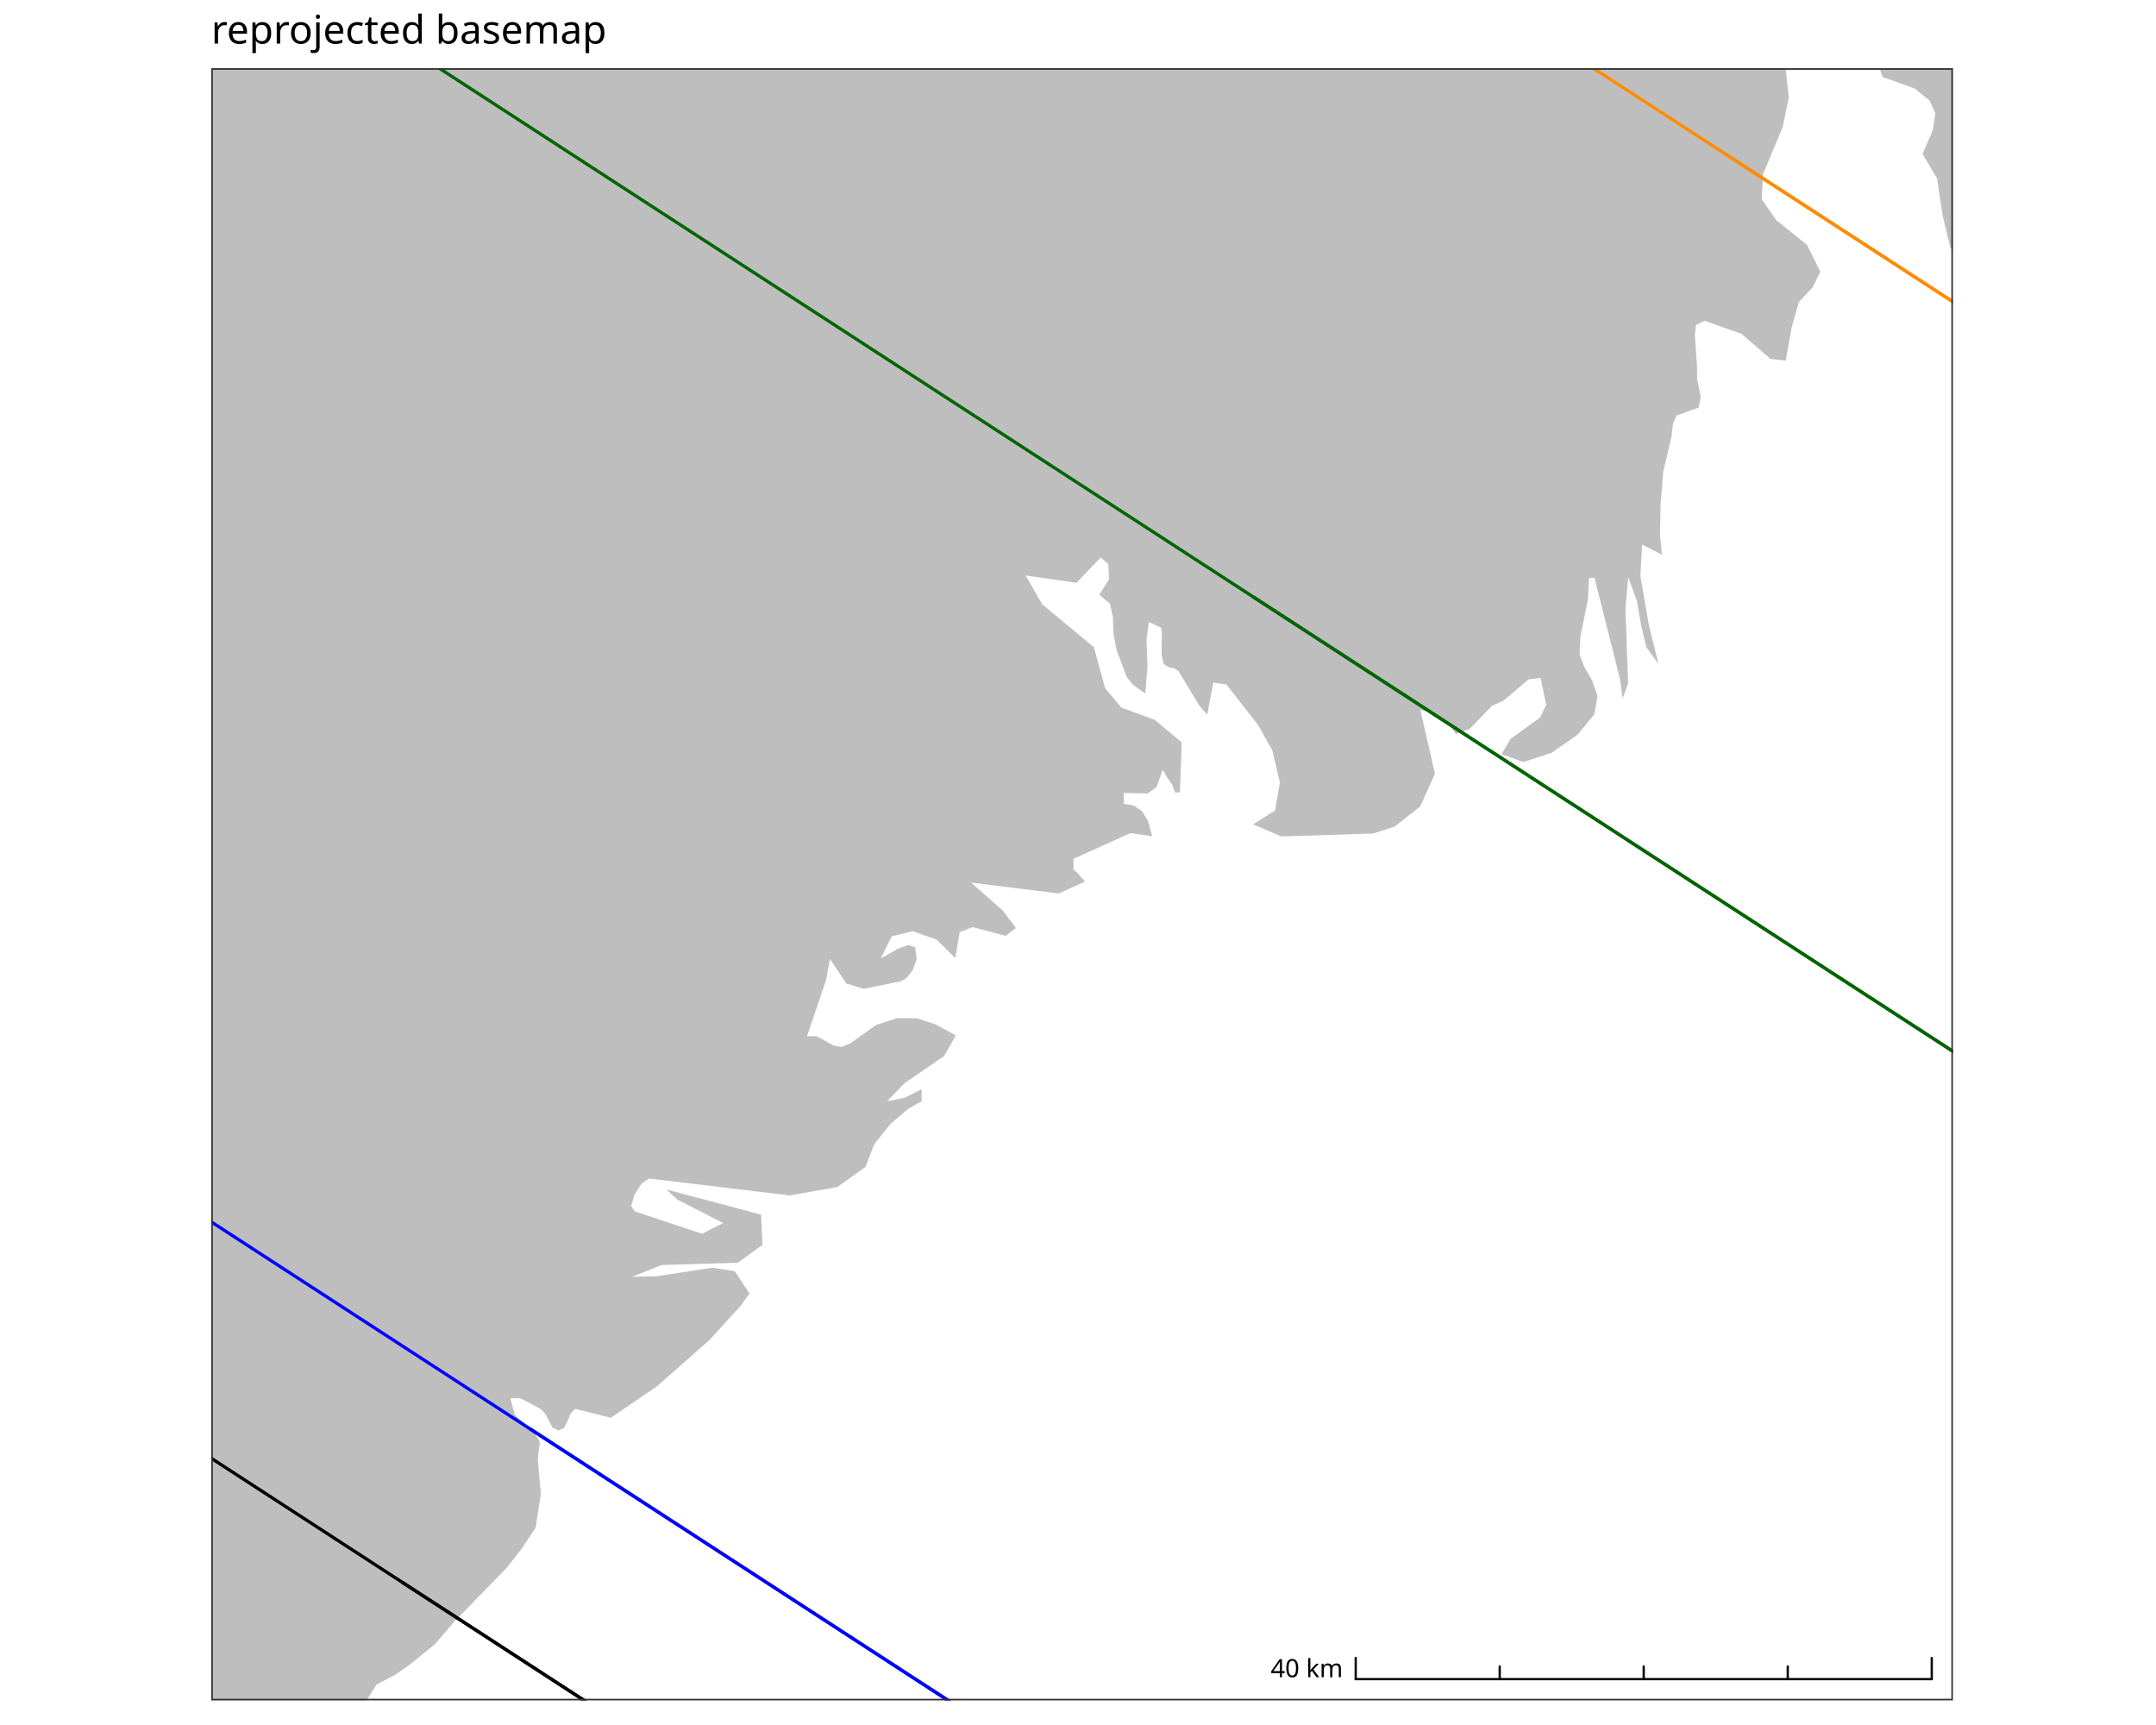
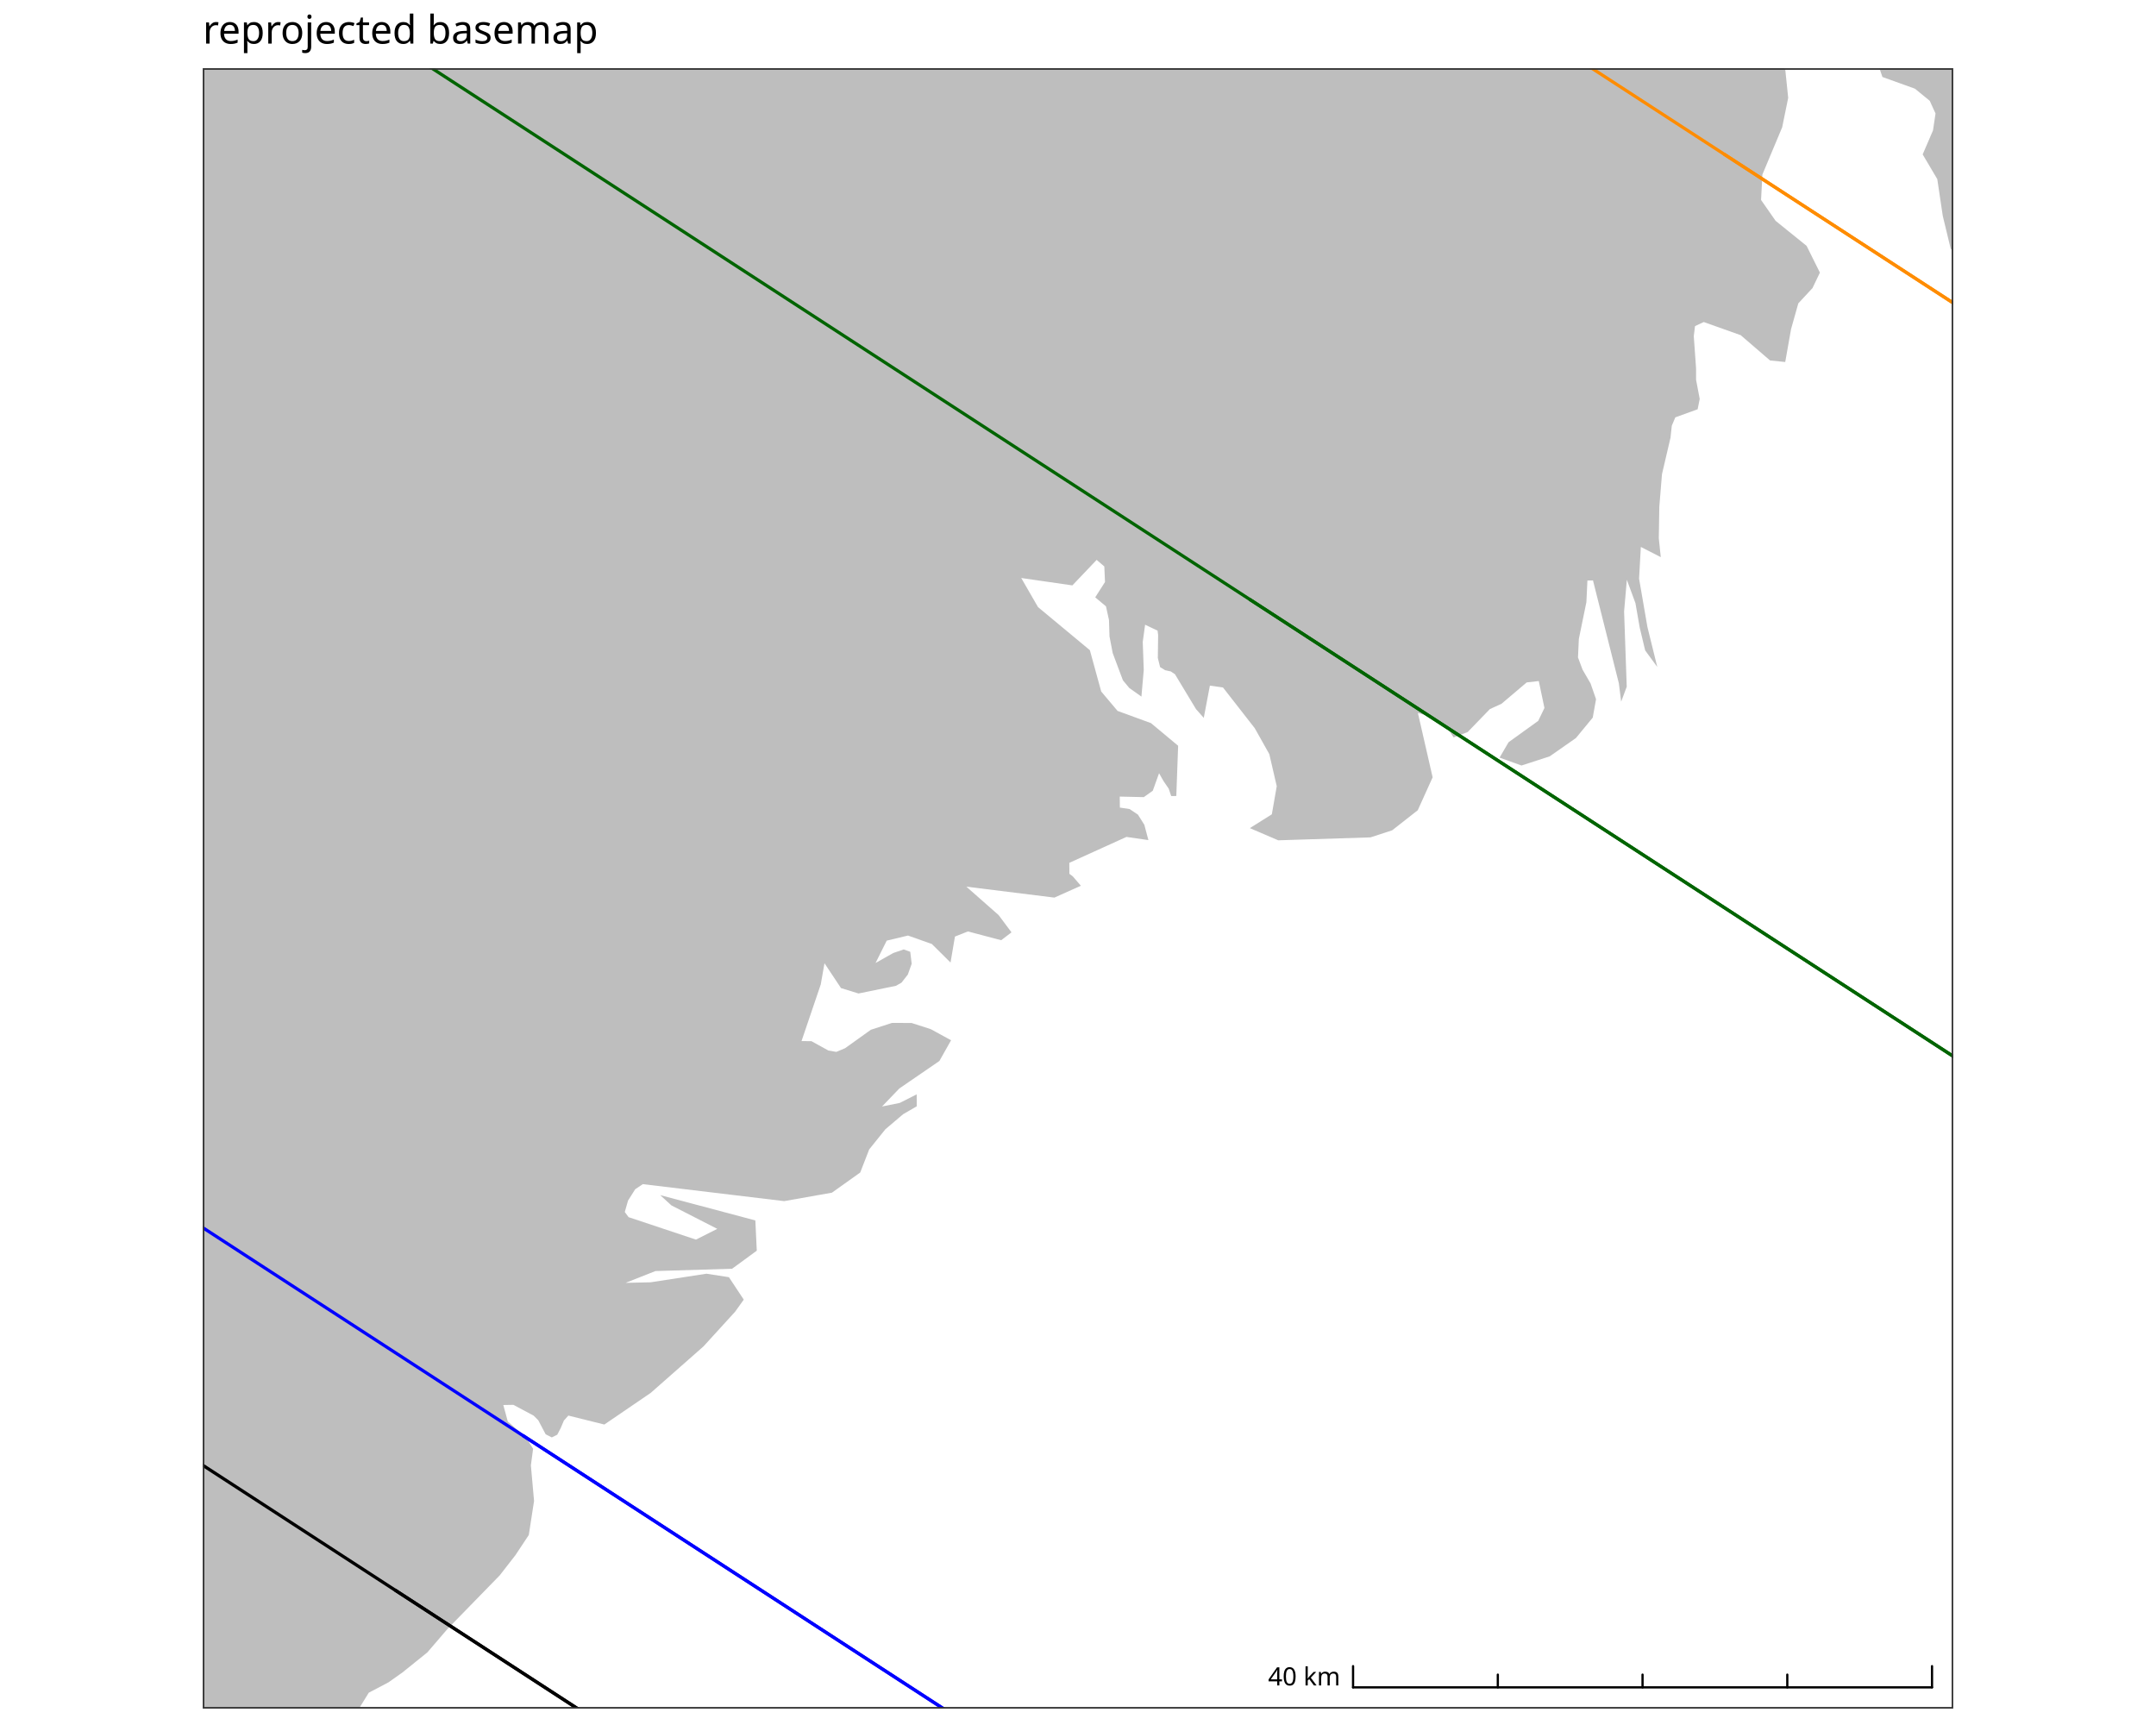
<svg xmlns="http://www.w3.org/2000/svg" class="svglite" data-engine-version="2.0" width="720.00pt" height="576.00pt" viewBox="0 0 720.00 576.00">
  <defs>
    <style type="text/css">
    .svglite line, .svglite polyline, .svglite polygon, .svglite path, .svglite rect, .svglite circle {
      fill: none;
      stroke: #000000;
      stroke-linecap: round;
      stroke-linejoin: round;
      stroke-miterlimit: 10.00;
    }
  </style>
  </defs>
  <rect width="100%" height="100%" style="stroke: none; fill: #FFFFFF;" />
  <defs>
    <clipPath id="cpMC4wMHw3MjAuMDB8MC4wMHw1NzYuMDA=">
      <rect x="0.00" y="0.00" width="720.00" height="576.00" />
    </clipPath>
  </defs>
  <g clip-path="url(#cpMC4wMHw3MjAuMDB8MC4wMHw1NzYuMDA=)">
</g>
  <defs>
-     <clipPath id="cpNjIuMzJ8NjU3LjY4fDAuMDB8NTc2LjAw">
-       <rect x="62.32" y="0.00" width="595.35" height="576.00" />
+     <clipPath id="cpNjIuMjN8NjU3Ljc3fDAuMDB8NTc2LjAw">
+       <rect x="62.23" y="0.00" width="595.54" height="576.00" />
    </clipPath>
  </defs>
-   <g clip-path="url(#cpNjIuMzJ8NjU3LjY4fDAuMDB8NTc2LjAw)">
-     <rect x="62.32" y="0.00" width="595.35" height="576.00" style="stroke-width: 1.07; stroke: #FFFFFF; fill: #FFFFFF;" />
+   <g clip-path="url(#cpNjIuMjN8NjU3Ljc3fDAuMDB8NTc2LjAw)">
+     <rect x="62.23" y="0.00" width="595.54" height="576.00" style="stroke-width: 1.07; stroke: #FFFFFF; fill: #FFFFFF;" />
  </g>
  <g clip-path="url(#cpMC4wMHw3MjAuMDB8MC4wMHw1NzYuMDA=)">
</g>
  <defs>
-     <clipPath id="cpNzAuNTR8NjUyLjIwfDIyLjc4fDU2Ny43OA==">
-       <rect x="70.54" y="22.78" width="581.65" height="545.00" />
+     <clipPath id="cpNjcuNzF8NjUyLjI5fDIyLjc4fDU3MC41Mg==">
+       <rect x="67.71" y="22.78" width="584.58" height="547.74" />
    </clipPath>
  </defs>
-   <g clip-path="url(#cpNzAuNTR8NjUyLjIwfDIyLjc4fDU2Ny43OA==)">
-     <rect x="70.54" y="22.78" width="581.65" height="545.00" style="stroke-width: 1.07; stroke: none; fill: #FFFFFF;" />
-     <path d="M 122.45 567.78 L 70.54 567.78 L 70.54 22.78 L 595.95 22.78 L 596.39 23.29 L 597.35 32.63 L 595.35 42.41 L 588.78 58.11 L 588.34 66.55 L 593.18 73.49 L 603.47 81.80 L 607.89 90.69 L 605.43 95.83 L 600.72 100.89 L 598.30 109.44 L 596.37 120.39 L 591.32 119.87 L 581.57 111.48 L 569.29 107.11 L 566.38 108.47 L 565.99 111.80 L 566.74 122.41 L 566.75 126.32 L 567.95 132.64 L 567.26 136.09 L 559.85 138.78 L 558.68 141.54 L 558.25 145.53 L 555.41 157.66 L 554.53 168.48 L 554.36 178.98 L 555.02 185.22 L 548.39 181.83 L 547.81 192.36 L 550.58 208.42 L 553.86 221.70 L 549.83 216.22 L 548.03 208.69 L 546.60 200.51 L 543.75 192.74 L 542.83 203.25 L 543.71 228.26 L 541.85 233.23 L 541.09 227.14 L 532.49 192.95 L 530.64 192.98 L 530.30 200.16 L 527.79 212.37 L 527.50 218.55 L 529.03 222.60 L 531.69 227.18 L 533.51 232.43 L 532.41 238.53 L 526.82 245.33 L 518.10 251.41 L 508.74 254.44 L 501.45 251.83 L 504.44 246.72 L 514.29 239.62 L 516.36 235.34 L 514.48 226.38 L 510.46 226.84 L 502.10 233.94 L 498.23 235.70 L 490.85 243.33 L 486.17 245.10 L 484.56 242.61 L 478.92 238.31 L 474.31 236.99 L 479.21 258.38 L 474.26 269.31 L 465.77 275.98 L 458.55 278.32 L 427.91 279.30 L 418.47 275.25 L 425.78 270.66 L 427.41 261.32 L 424.94 250.66 L 420.11 242.06 L 409.54 228.52 L 405.19 227.92 L 403.16 238.63 L 400.57 235.70 L 393.60 224.14 L 392.20 223.20 L 390.32 222.78 L 388.65 221.76 L 387.90 218.72 L 388.00 211.08 L 387.81 209.64 L 383.67 207.67 L 382.88 213.39 L 383.22 222.68 L 382.44 231.55 L 378.43 228.70 L 376.30 226.14 L 372.90 217.09 L 371.84 211.57 L 371.67 206.12 L 370.67 201.56 L 367.09 198.58 L 370.34 193.49 L 370.12 188.32 L 367.57 186.13 L 359.50 194.61 L 342.50 192.15 L 348.08 201.81 L 365.31 216.12 L 369.08 229.86 L 374.52 236.30 L 385.62 240.36 L 394.64 247.89 L 394.03 264.58 L 392.33 264.60 L 391.50 262.13 L 389.77 259.59 L 388.30 257.02 L 386.21 262.84 L 383.23 264.95 L 375.24 264.77 L 375.28 268.42 L 378.51 268.91 L 381.29 270.77 L 383.41 274.14 L 384.77 279.23 L 377.46 278.18 L 358.49 286.78 L 358.52 290.43 L 359.65 291.29 L 362.33 294.39 L 353.53 298.34 L 324.28 294.70 L 335.00 304.16 L 339.27 309.88 L 335.85 312.49 L 324.79 309.57 L 320.49 311.28 L 319.01 319.91 L 312.81 313.76 L 304.88 310.94 L 297.81 312.63 L 294.10 320.06 L 299.97 316.75 L 303.47 315.56 L 305.63 316.35 L 306.11 320.32 L 304.82 323.91 L 302.73 326.59 L 300.86 327.65 L 288.43 330.19 L 282.62 328.39 L 277.14 320.14 L 275.89 327.19 L 269.51 346.00 L 272.79 346.03 L 278.42 349.14 L 281.05 349.60 L 283.98 348.37 L 292.55 342.25 L 299.58 339.97 L 306.09 340.00 L 312.45 342.04 L 319.19 345.73 L 315.31 352.62 L 302.01 361.74 L 296.25 367.75 L 302.17 366.54 L 307.77 363.71 L 307.79 367.68 L 303.27 370.29 L 297.37 375.30 L 291.99 382.00 L 289.01 389.68 L 279.60 396.37 L 263.73 399.17 L 216.77 393.53 L 214.24 395.23 L 211.85 399.01 L 210.77 402.79 L 212.04 404.51 L 234.42 411.97 L 241.51 408.39 L 226.27 400.60 L 222.53 397.17 L 254.16 405.59 L 254.64 415.65 L 246.43 421.64 L 220.97 422.41 L 211.04 426.34 L 219.32 426.15 L 237.91 423.30 L 245.37 424.45 L 250.30 431.91 L 247.44 435.91 L 236.91 447.46 L 219.39 462.90 L 203.98 473.41 L 192.04 470.43 L 190.54 472.08 L 189.47 474.60 L 188.34 476.77 L 186.52 477.69 L 184.48 476.64 L 182.04 471.99 L 180.47 470.43 L 173.74 466.86 L 170.41 466.92 L 171.90 472.40 L 177.99 477.72 L 180.31 481.46 L 179.57 486.98 L 180.62 498.79 L 178.88 510.11 L 174.46 516.78 L 169.24 523.49 L 151.84 541.34 L 145.17 549.10 L 136.97 555.72 L 132.25 559.06 L 125.70 562.51 L 122.45 567.78 Z" style="fill-rule: evenodd; fill: #BEBEBE; stroke-width: 0.43; stroke: none; stroke-linecap: butt;" />
-     <path d="M 627.67 22.78 L 652.20 22.78 L 652.20 83.33 L 651.37 82.81 L 648.71 71.83 L 646.90 59.62 L 642.04 51.42 L 645.48 43.45 L 646.31 37.82 L 644.39 33.61 L 639.46 29.58 L 628.67 25.69 L 627.67 22.78 Z" style="fill-rule: evenodd; fill: #BEBEBE; stroke-width: 0.43; stroke: none; stroke-linecap: butt;" />
-     <polyline points="576.00,51.30 3600.00,2015.11 " style="stroke-width: 1.07; stroke: #FF8C00; stroke-linecap: butt;" />
-     <polyline points="3600.00,2015.11 -2880.00,-2193.05 " style="stroke-width: 1.07; stroke: #FF8C00; stroke-linecap: butt;" />
-     <polyline points="418.37,199.22 3600.00,2265.40 " style="stroke-width: 1.07; stroke: #006400; stroke-linecap: butt;" />
-     <polyline points="3600.00,2265.40 -2880.00,-1942.77 " style="stroke-width: 1.07; stroke: #006400; stroke-linecap: butt;" />
-     <polyline points="134.33,528.34 3600.00,2778.98 " style="stroke-width: 1.07; stroke-linecap: butt;" />
-     <polyline points="3600.00,2778.98 -2880.00,-1429.18 " style="stroke-width: 1.07; stroke-linecap: butt;" />
-     <polyline points="176.79,476.98 3600.00,2700.04 " style="stroke-width: 1.07; stroke: #0000FF; stroke-linecap: butt;" />
-     <polyline points="3600.00,2700.04 -2880.00,-1508.12 " style="stroke-width: 1.07; stroke: #0000FF; stroke-linecap: butt;" />
-     <line x1="452.74" y1="560.69" x2="452.74" y2="553.61" style="stroke-width: 0.75;" />
-     <line x1="500.83" y1="560.69" x2="500.83" y2="556.44" style="stroke-width: 0.75;" />
-     <line x1="548.92" y1="560.69" x2="548.92" y2="556.44" style="stroke-width: 0.75;" />
-     <line x1="597.02" y1="560.69" x2="597.02" y2="556.44" style="stroke-width: 0.75;" />
-     <line x1="645.11" y1="560.69" x2="645.11" y2="553.61" style="stroke-width: 0.75;" />
-     <line x1="452.74" y1="560.69" x2="645.11" y2="560.69" style="stroke-width: 0.75;" />
-     <text x="448.49" y="560.04" text-anchor="end" style="font-size: 8.40px; font-family: sans;" textLength="22.88px" lengthAdjust="spacingAndGlyphs">40 km</text>
-     <rect x="70.54" y="22.78" width="581.65" height="545.00" style="stroke-width: 1.07; stroke: #333333;" />
+   <g clip-path="url(#cpNjcuNzF8NjUyLjI5fDIyLjc4fDU3MC41Mg==)">
+     <rect x="67.71" y="22.78" width="584.58" height="547.74" style="stroke-width: 1.07; stroke: none; fill: #FFFFFF;" />
+     <path d="M 119.88 570.52 L 67.71 570.52 L 67.71 22.78 L 595.76 22.78 L 596.20 23.29 L 597.17 32.68 L 595.16 42.51 L 588.55 58.29 L 588.11 66.77 L 592.97 73.74 L 603.31 82.09 L 607.76 91.03 L 605.28 96.20 L 600.55 101.29 L 598.13 109.88 L 596.18 120.88 L 591.11 120.36 L 581.31 111.92 L 568.97 107.53 L 566.05 108.90 L 565.64 112.25 L 566.40 122.91 L 566.41 126.84 L 567.62 133.20 L 566.93 136.66 L 559.48 139.36 L 558.30 142.14 L 557.87 146.14 L 555.02 158.34 L 554.13 169.21 L 553.96 179.76 L 554.62 186.04 L 547.96 182.63 L 547.37 193.21 L 550.16 209.36 L 553.45 222.70 L 549.41 217.19 L 547.60 209.63 L 546.16 201.40 L 543.29 193.59 L 542.37 204.16 L 543.25 229.30 L 541.39 234.29 L 540.62 228.17 L 531.98 193.81 L 530.12 193.84 L 529.78 201.05 L 527.26 213.33 L 526.97 219.53 L 528.50 223.61 L 531.17 228.21 L 533.00 233.48 L 531.90 239.62 L 526.28 246.44 L 517.52 252.56 L 508.11 255.61 L 500.79 252.98 L 503.79 247.84 L 513.69 240.71 L 515.77 236.41 L 513.88 227.41 L 509.84 227.87 L 501.43 235.00 L 497.55 236.77 L 490.13 244.44 L 485.43 246.22 L 483.81 243.71 L 478.14 239.39 L 473.51 238.07 L 478.43 259.56 L 473.46 270.55 L 464.92 277.25 L 457.67 279.61 L 426.87 280.59 L 417.39 276.52 L 424.73 271.91 L 426.37 262.52 L 423.89 251.81 L 419.03 243.16 L 408.41 229.55 L 404.04 228.95 L 402.00 239.71 L 399.40 236.77 L 392.39 225.15 L 390.98 224.20 L 389.09 223.79 L 387.42 222.76 L 386.66 219.71 L 386.76 212.02 L 386.57 210.58 L 382.41 208.60 L 381.62 214.35 L 381.96 223.69 L 381.18 232.60 L 377.14 229.74 L 375.00 227.16 L 371.59 218.07 L 370.52 212.51 L 370.35 207.04 L 369.34 202.46 L 365.75 199.46 L 369.02 194.34 L 368.79 189.15 L 366.23 186.95 L 358.12 195.47 L 341.04 193.00 L 346.64 202.71 L 363.96 217.10 L 367.75 230.90 L 373.21 237.38 L 384.37 241.46 L 393.44 249.02 L 392.83 265.79 L 391.12 265.81 L 390.28 263.33 L 388.54 260.78 L 387.07 258.19 L 384.97 264.04 L 381.97 266.17 L 373.94 265.99 L 373.98 269.66 L 377.23 270.15 L 380.02 272.02 L 382.15 275.40 L 383.51 280.52 L 376.17 279.46 L 357.10 288.11 L 357.13 291.78 L 358.27 292.64 L 360.96 295.76 L 352.12 299.72 L 322.72 296.07 L 333.50 305.57 L 337.79 311.32 L 334.35 313.95 L 323.24 311.02 L 318.91 312.73 L 317.43 321.40 L 311.20 315.22 L 303.23 312.39 L 296.12 314.09 L 292.39 321.56 L 298.29 318.23 L 301.81 317.03 L 303.98 317.82 L 304.46 321.81 L 303.17 325.42 L 301.06 328.12 L 299.19 329.18 L 286.70 331.74 L 280.85 329.93 L 275.34 321.64 L 274.09 328.72 L 267.67 347.63 L 270.98 347.66 L 276.63 350.78 L 279.28 351.24 L 282.22 350.01 L 290.83 343.85 L 297.90 341.56 L 304.44 341.59 L 310.84 343.65 L 317.61 347.36 L 313.71 354.28 L 300.34 363.45 L 294.55 369.48 L 300.50 368.27 L 306.13 365.42 L 306.15 369.41 L 301.61 372.04 L 295.68 377.07 L 290.27 383.80 L 287.27 391.52 L 277.82 398.25 L 261.87 401.07 L 214.67 395.40 L 212.13 397.10 L 209.73 400.90 L 208.65 404.70 L 209.92 406.43 L 232.41 413.92 L 239.54 410.33 L 224.22 402.50 L 220.47 399.06 L 252.25 407.52 L 252.73 417.62 L 244.48 423.65 L 218.89 424.42 L 208.92 428.36 L 217.24 428.18 L 235.92 425.31 L 243.42 426.47 L 248.38 433.96 L 245.50 437.99 L 234.91 449.60 L 217.30 465.11 L 201.82 475.67 L 189.81 472.68 L 188.31 474.34 L 187.24 476.87 L 186.10 479.06 L 184.27 479.97 L 182.22 478.92 L 179.76 474.25 L 178.19 472.68 L 171.43 469.09 L 168.08 469.15 L 169.58 474.66 L 175.70 480.01 L 178.03 483.77 L 177.29 489.31 L 178.35 501.19 L 176.59 512.56 L 172.15 519.26 L 166.91 526.01 L 149.42 543.95 L 142.72 551.75 L 134.47 558.40 L 129.73 561.76 L 123.15 565.22 L 119.88 570.52 Z" style="fill-rule: evenodd; fill: #BEBEBE; stroke-width: 0.43; stroke: none; stroke-linecap: butt;" />
+     <path d="M 627.64 22.78 L 652.29 22.78 L 652.29 83.63 L 651.45 83.11 L 648.79 72.08 L 646.96 59.81 L 642.08 51.56 L 645.53 43.55 L 646.37 37.90 L 644.44 33.66 L 639.49 29.61 L 628.64 25.71 L 627.64 22.78 Z" style="fill-rule: evenodd; fill: #BEBEBE; stroke-width: 0.43; stroke: none; stroke-linecap: butt;" />
+     <polyline points="575.70,51.44 3600.00,2015.44 " style="stroke-width: 1.07; stroke: #FF8C00; stroke-linecap: butt;" />
+     <polyline points="3600.00,2015.44 -2880.00,-2192.72 " style="stroke-width: 1.07; stroke: #FF8C00; stroke-linecap: butt;" />
+     <polyline points="417.29,200.11 3600.00,2266.99 " style="stroke-width: 1.07; stroke: #006400; stroke-linecap: butt;" />
+     <polyline points="3600.00,2266.99 -2880.00,-1941.18 " style="stroke-width: 1.07; stroke: #006400; stroke-linecap: butt;" />
+     <polyline points="131.82,530.88 3600.00,2783.15 " style="stroke-width: 1.07; stroke-linecap: butt;" />
+     <polyline points="3600.00,2783.15 -2880.00,-1425.01 " style="stroke-width: 1.07; stroke-linecap: butt;" />
+     <polyline points="174.49,479.26 3600.00,2703.82 " style="stroke-width: 1.07; stroke: #0000FF; stroke-linecap: butt;" />
+     <polyline points="3600.00,2703.82 -2880.00,-1504.34 " style="stroke-width: 1.07; stroke: #0000FF; stroke-linecap: butt;" />
+     <line x1="451.86" y1="563.43" x2="451.86" y2="556.35" style="stroke-width: 0.75;" />
+     <line x1="500.20" y1="563.43" x2="500.20" y2="559.18" style="stroke-width: 0.75;" />
+     <line x1="548.53" y1="563.43" x2="548.53" y2="559.18" style="stroke-width: 0.75;" />
+     <line x1="596.87" y1="563.43" x2="596.87" y2="559.18" style="stroke-width: 0.75;" />
+     <line x1="645.20" y1="563.43" x2="645.20" y2="556.35" style="stroke-width: 0.75;" />
+     <line x1="451.86" y1="563.43" x2="645.20" y2="563.43" style="stroke-width: 0.75;" />
+     <text x="447.61" y="562.78" text-anchor="end" style="font-size: 8.40px; font-family: sans;" textLength="22.88px" lengthAdjust="spacingAndGlyphs">40 km</text>
+     <rect x="67.71" y="22.78" width="584.58" height="547.74" style="stroke-width: 1.07; stroke: #333333;" />
  </g>
  <g clip-path="url(#cpMC4wMHw3MjAuMDB8MC4wMHw1NzYuMDA=)">
-     <text x="70.54" y="14.56" style="font-size: 13.20px; font-family: sans;" textLength="124.03px" lengthAdjust="spacingAndGlyphs">reprojected basemap</text>
+     <text x="67.71" y="14.56" style="font-size: 13.20px; font-family: sans;" textLength="124.03px" lengthAdjust="spacingAndGlyphs">reprojected basemap</text>
  </g>
</svg>
